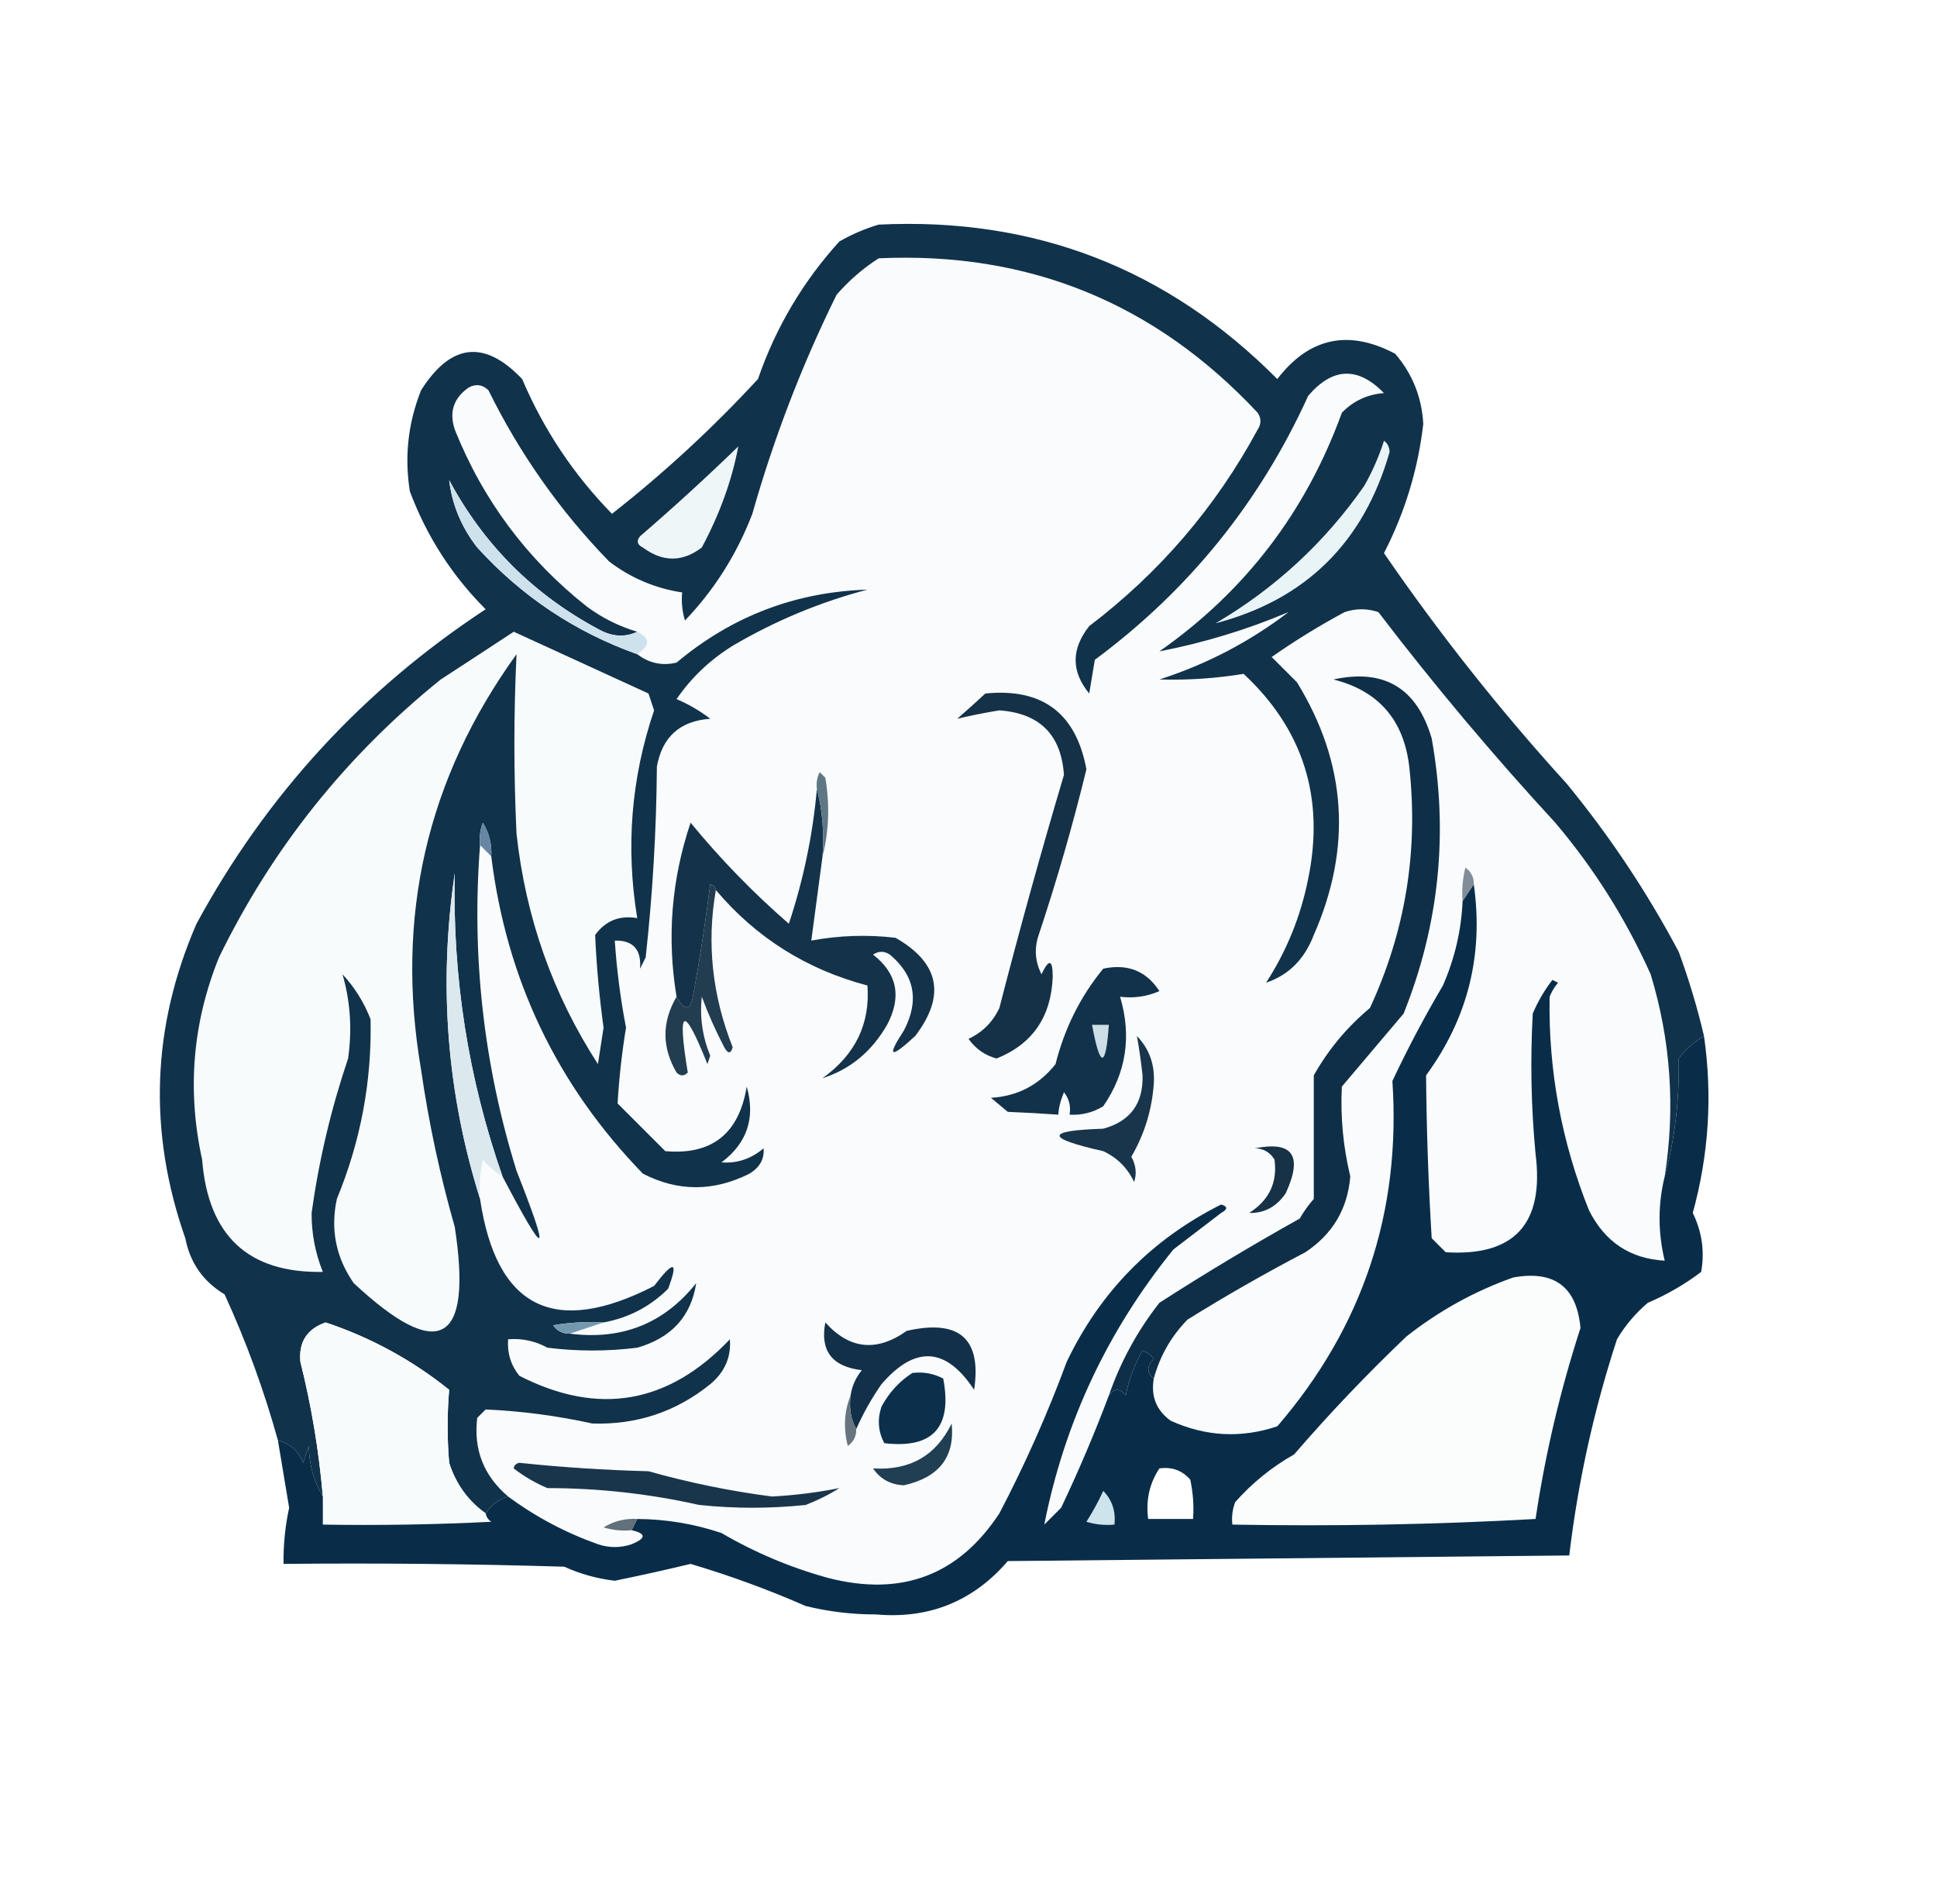
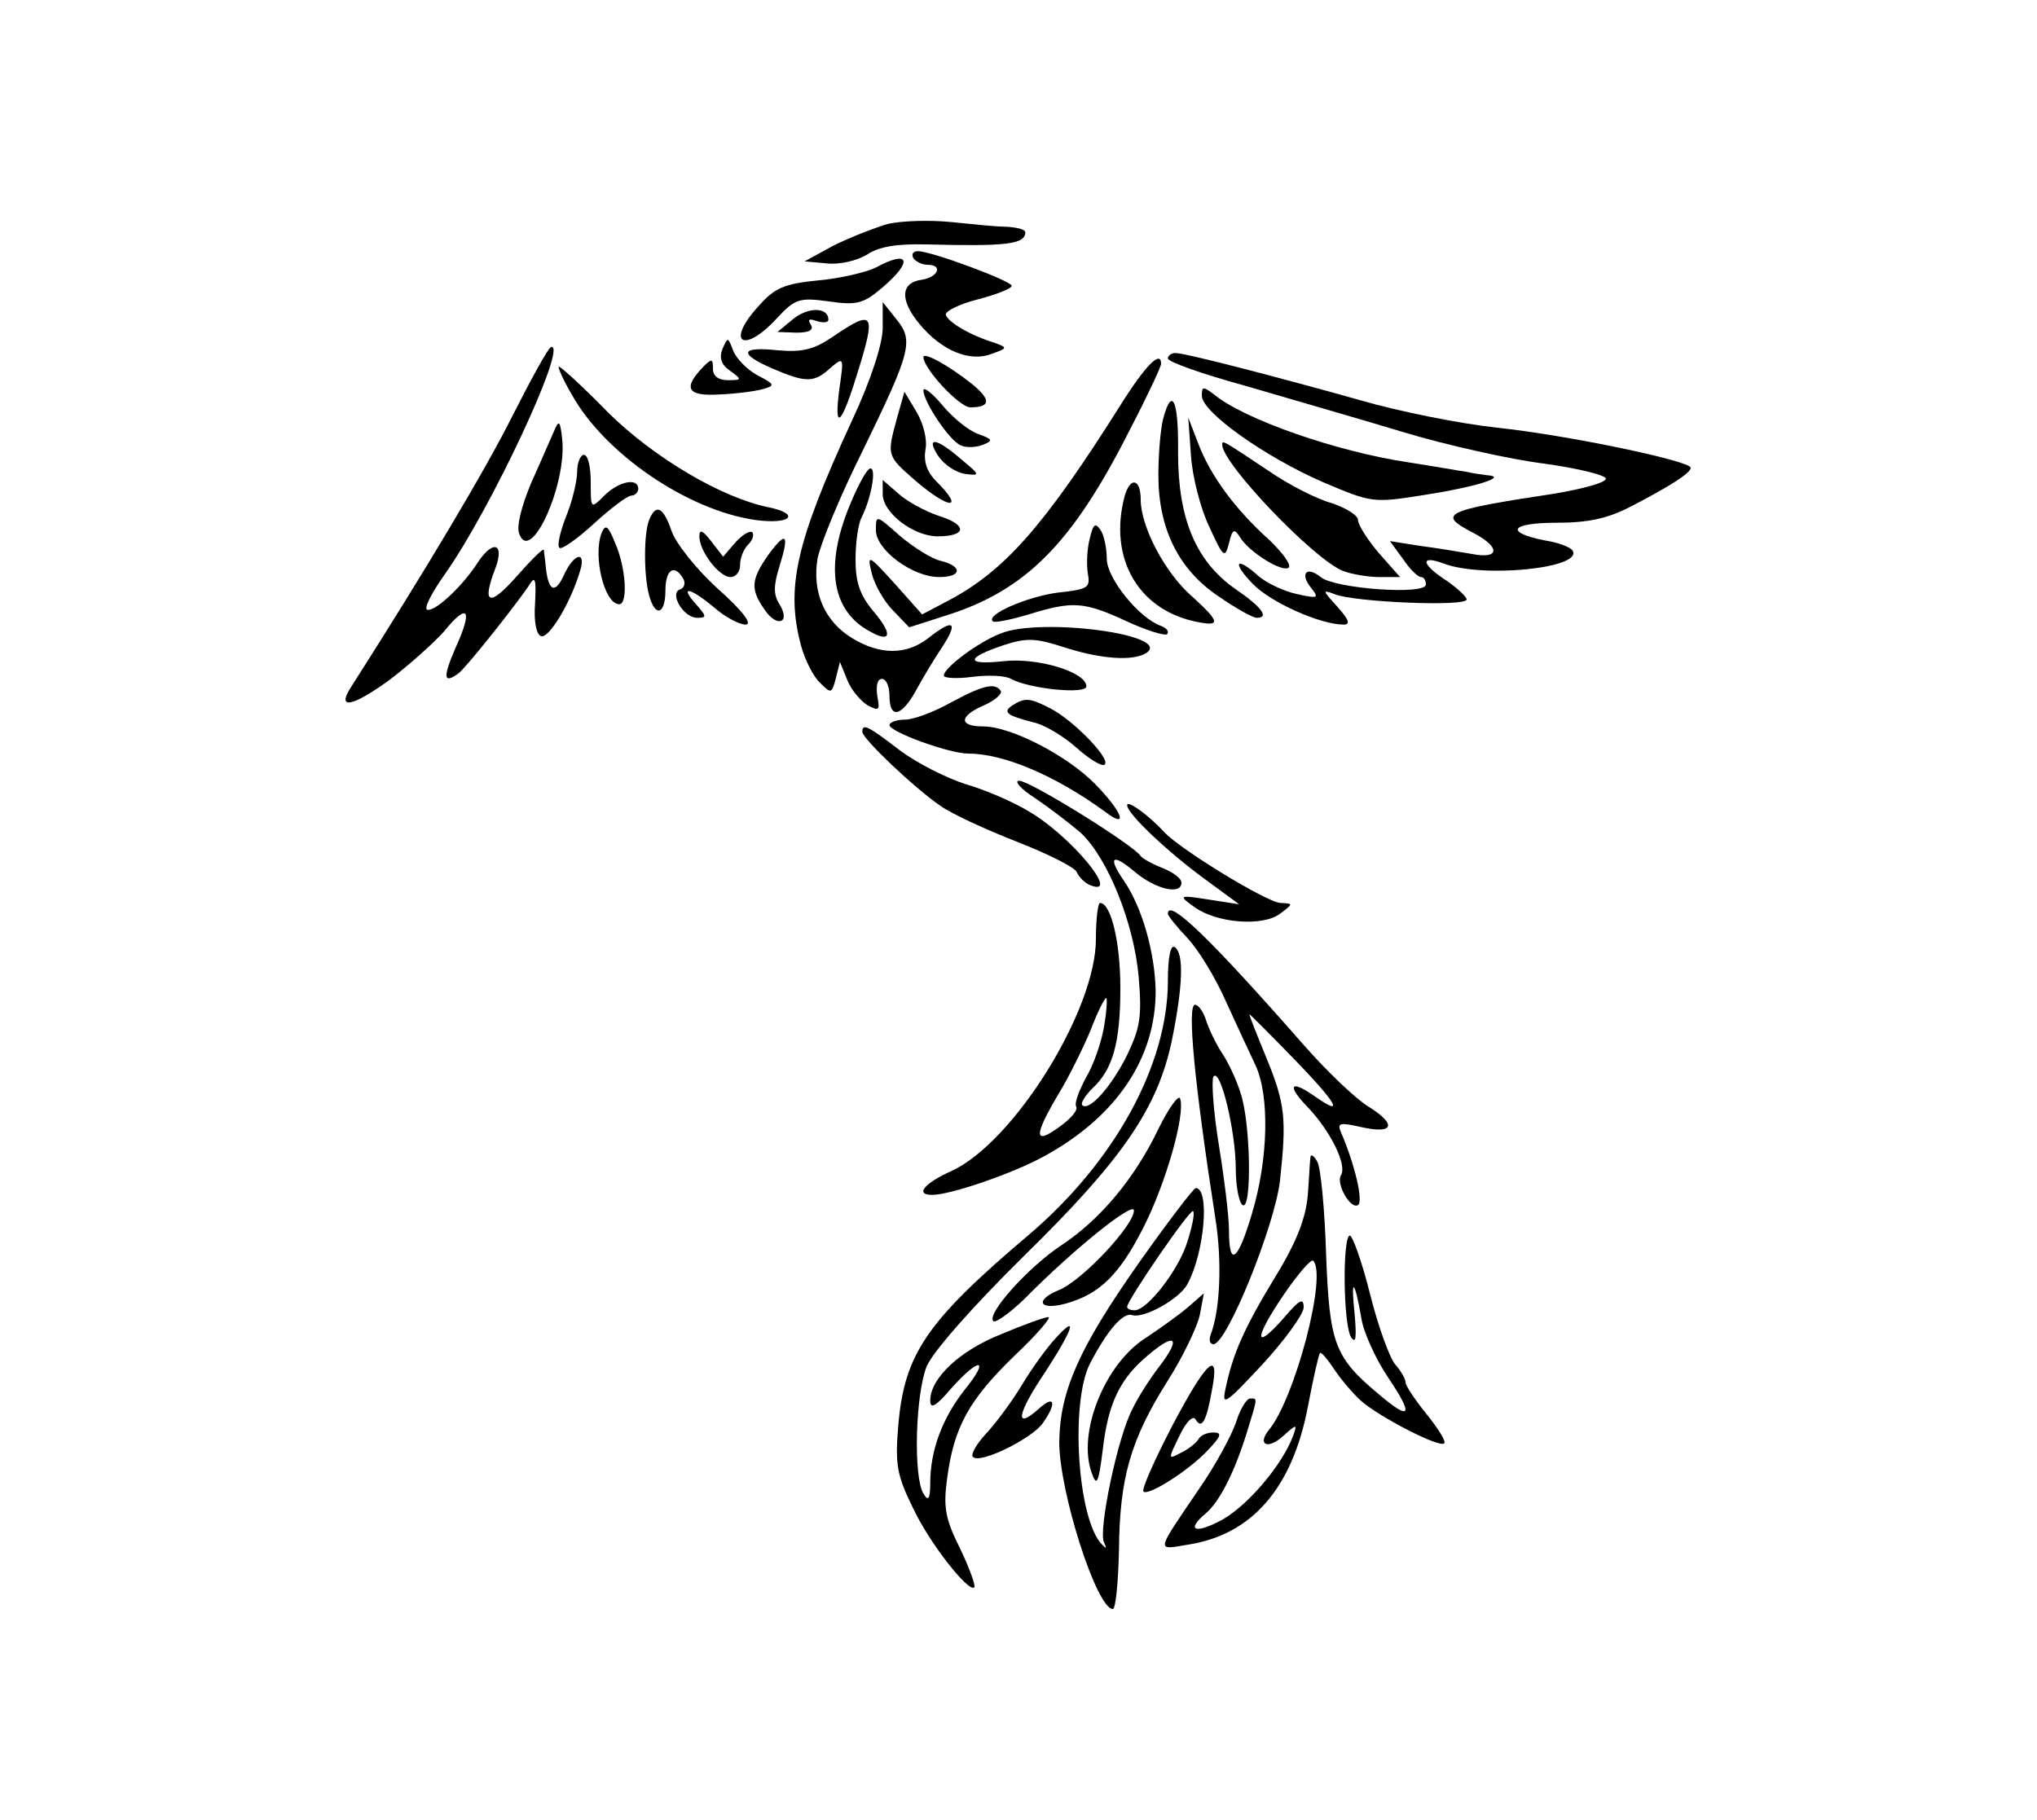
- <svg xmlns="http://www.w3.org/2000/svg" version="1.1" width="345px" height="339px" style="shape-rendering:geometricPrecision; text-rendering:geometricPrecision; image-rendering:optimizeQuality; fill-rule:evenodd; clip-rule:evenodd">
-   <g>
-     <path style="opacity:1" fill="#f9fbfc" d="M 296.5,209.5 C 295.28,214.455 295.28,219.455 296.5,224.5C 290.332,224.156 285.832,221.156 283,215.5C 278.107,203.269 275.773,190.602 276,177.5C 276.374,176.584 276.874,175.75 277.5,175C 277.167,174.833 276.833,174.667 276.5,174.5C 275.081,176.336 273.914,178.336 273,180.5C 272.542,188.838 272.708,197.172 273.5,205.5C 275.073,217.93 269.739,223.763 257.5,223C 256.667,222.167 255.833,221.333 255,220.5C 254.412,210.82 254.078,201.153 254,191.5C 261.438,181.346 264.271,170.013 262.5,157.5C 262.539,156.244 262.039,155.244 261,154.5C 260.505,156.473 260.338,158.473 260.5,160.5C 260.269,165.698 259.103,170.698 257,175.5C 253.745,181.008 250.745,186.675 248,192.5C 249.556,215.831 242.723,236.331 227.5,254C 221.051,256.157 214.718,255.824 208.5,253C 205.959,251.152 204.959,248.652 205.5,245.5C 206.589,241.49 208.589,237.99 211.5,235C 218.337,230.747 225.337,226.747 232.5,223C 237.358,219.783 240.024,215.283 240.5,209.5C 239.228,204.211 238.728,198.878 239,193.5C 242.667,189.167 246.333,184.833 250,180.5C 256.342,164.663 258.009,148.33 255,131.5C 252.377,122.528 246.543,119.028 237.5,121C 245.521,123.025 250.021,128.192 251,136.5C 252.663,151.507 250.33,165.84 244,179.5C 239.913,182.916 236.58,186.916 234,191.5C 234,198.833 234,206.167 234,213.5C 233.044,214.579 232.211,215.745 231.5,217C 223.001,221.748 214.668,226.748 206.5,232C 202.586,236.994 199.586,242.494 197.5,248.5C 194.957,255.256 192.124,261.923 189,268.5C 188,269.5 187,270.5 186,271.5C 189.593,253.311 197.26,236.978 209,222.5C 211.833,220.333 214.667,218.167 217.5,216C 218.696,215.346 218.696,214.846 217.5,214.5C 205.139,220.694 195.972,230.028 190,242.5C 186.583,251.75 182.583,260.75 178,269.5C 170.747,280.539 160.58,284.373 147.5,281C 140.831,279.167 134.498,276.5 128.5,273C 123.625,271.364 118.625,270.531 113.5,270.5C 111.345,270.372 109.345,270.872 107.5,272C 109.134,272.494 110.801,272.66 112.5,272.5C 115.113,273.095 115.113,273.929 112.5,275C 110.5,275.667 108.5,275.667 106.5,275C 100.695,272.933 95.362,270.099 90.5,266.5C 86.15,262.803 84.317,258.137 85,252.5C 85.5,252 86,251.5 86.5,251C 92.87,251.283 99.204,252.116 105.5,253.5C 113.414,253.751 120.414,251.418 126.5,246.5C 129.072,244.364 130.239,241.697 130,238.5C 119.058,250.031 106.558,252.198 92.5,245C 90.984,243.103 90.317,240.936 90.5,238.5C 92.989,238.298 95.323,238.798 97.5,240C 102.833,240.667 108.167,240.667 113.5,240C 119.597,238.249 123.097,234.416 124,228.5C 118.296,235.685 110.796,238.685 101.5,237.5C 103.5,236.833 105.5,236.167 107.5,235.5C 111.957,234.688 115.79,232.688 119,229.5C 120.871,224.533 120.037,224.366 116.5,229C 98.737,238.119 88.403,232.952 85.5,213.5C 85.337,211.143 85.503,208.81 86,206.5C 87.039,207.71 88.206,208.71 89.5,209.5C 97.345,224.47 98.178,224.137 92,208.5C 86.135,189.61 83.968,170.277 85.5,150.5C 86.167,151.167 86.833,151.833 87.5,152.5C 90.208,174.414 99.208,193.247 114.5,209C 120.742,212.228 127.075,212.228 133.5,209C 135.329,207.887 136.163,206.387 136,204.5C 133.769,206.377 131.269,207.21 128.5,207C 133.081,203.562 134.581,199.062 133,193.5C 131.626,201.888 126.793,205.721 118.5,205C 115.667,202.167 112.833,199.333 110,196.5C 110.261,192.02 110.761,187.52 111.5,183C 110.514,177.876 109.848,172.709 109.5,167.5C 112.766,167.433 114.266,169.099 114,172.5C 114.333,171.833 114.667,171.167 115,170.5C 116.243,159.224 116.91,147.891 117,136.5C 117.958,131.21 121.124,128.376 126.5,128C 124.655,126.577 122.655,125.41 120.5,124.5C 123.133,120.668 126.466,117.501 130.5,115C 138.051,110.557 146.051,107.223 154.5,105C 141.674,105.412 130.341,109.745 120.5,118C 117.935,118.609 115.601,118.109 113.5,116.5C 115.836,114.927 115.836,113.594 113.5,112.5C 110.243,111.538 107.243,110.038 104.5,108C 93.879,99.596 86.045,89.096 81,76.5C 79.96,73.364 80.793,70.864 83.5,69C 84.784,68.316 85.951,68.483 87,69.5C 92.568,80.806 99.735,90.973 108.5,100C 112.39,102.947 116.723,104.78 121.5,105.5C 121.34,107.199 121.506,108.866 122,110.5C 127.25,105.011 131.25,98.678 134,91.5C 137.832,77.996 142.832,64.996 149,52.5C 151.205,49.96 153.705,47.793 156.5,46C 183.213,44.772 205.713,53.938 224,73.5C 224.667,74.5 224.667,75.5 224,76.5C 216.563,90.278 206.563,101.944 194,111.5C 190.774,115.574 190.774,119.574 194,123.5C 194.333,121.5 194.667,119.5 195,117.5C 211.716,105.116 224.383,89.45 233,70.5C 237.348,65.401 241.848,65.234 246.5,70C 243.542,70.229 241.042,71.396 239,73.5C 232.616,91.117 221.783,105.283 206.5,116C 214.473,114.452 222.14,112.118 229.5,109C 222.558,114.305 214.891,118.305 206.5,121C 211.563,121.145 216.563,120.812 221.5,120C 232.14,129.923 235.973,142.09 233,156.5C 231.663,163.187 229.163,169.354 225.5,175C 229.52,173.648 232.354,170.814 234,166.5C 240.856,150.902 239.856,135.902 231,121.5C 229.5,120 228,118.5 226.5,117C 230.666,114.083 234.999,111.416 239.5,109C 241.5,108.333 243.5,108.333 245.5,109C 255.405,121.963 265.905,134.463 277,146.5C 283.917,154.657 289.584,163.657 294,173.5C 297.582,185.293 298.415,197.293 296.5,209.5 Z" />
-   </g>
-   <g>
-     <path style="opacity:1" fill="#0f2f48" d="M 205.5,245.5 C 204.209,244.458 204.209,243.292 205.5,242C 204.975,241.308 204.308,240.808 203.5,240.5C 202.081,242.958 201.081,245.625 200.5,248.5C 199.473,247.209 198.473,247.209 197.5,248.5C 199.586,242.494 202.586,236.994 206.5,232C 214.668,226.748 223.001,221.748 231.5,217C 232.211,215.745 233.044,214.579 234,213.5C 234,206.167 234,198.833 234,191.5C 236.58,186.916 239.913,182.916 244,179.5C 250.33,165.84 252.663,151.507 251,136.5C 250.021,128.192 245.521,123.025 237.5,121C 246.543,119.028 252.377,122.528 255,131.5C 258.009,148.33 256.342,164.663 250,180.5C 246.333,184.833 242.667,189.167 239,193.5C 238.728,198.878 239.228,204.211 240.5,209.5C 240.024,215.283 237.358,219.783 232.5,223C 225.337,226.747 218.337,230.747 211.5,235C 208.589,237.99 206.589,241.49 205.5,245.5 Z" />
-   </g>
-   <g>
-     <path style="opacity:1" fill="#19354c" d="M 202.5,184.5 C 204.727,186.809 205.727,189.642 205.5,193C 205.177,197.637 203.843,201.971 201.5,206C 202.33,207.465 202.496,208.965 202,210.5C 200.833,208 199,206.167 196.5,205C 186.132,202.665 186.132,201.332 196.5,201C 201.308,199.688 203.642,196.521 203.5,191.5C 203.247,189.142 202.914,186.808 202.5,184.5 Z" />
-   </g>
-   <g>
-     <path style="opacity:1" fill="#173146" d="M 223.5,204.5 C 230.259,203.132 232.092,205.799 229,212.5C 227.364,214.898 225.198,216.065 222.5,216C 226.059,213.72 227.559,210.553 227,206.5C 226.184,205.177 225.017,204.511 223.5,204.5 Z" />
-   </g>
-   <g>
-     <path style="opacity:0.983" fill="#0d2f48" d="M 303.5,184.5 C 301.807,185.475 300.307,186.808 299,188.5C 299.135,195.905 298.302,202.905 296.5,209.5C 298.415,197.293 297.582,185.293 294,173.5C 289.584,163.657 283.917,154.657 277,146.5C 265.905,134.463 255.405,121.963 245.5,109C 243.5,108.333 241.5,108.333 239.5,109C 234.999,111.416 230.666,114.083 226.5,117C 228,118.5 229.5,120 231,121.5C 239.856,135.902 240.856,150.902 234,166.5C 232.354,170.814 229.52,173.648 225.5,175C 229.163,169.354 231.663,163.187 233,156.5C 235.973,142.09 232.14,129.923 221.5,120C 216.563,120.812 211.563,121.145 206.5,121C 214.891,118.305 222.558,114.305 229.5,109C 222.14,112.118 214.473,114.452 206.5,116C 221.783,105.283 232.616,91.117 239,73.5C 241.042,71.396 243.542,70.229 246.5,70C 241.848,65.234 237.348,65.401 233,70.5C 224.383,89.45 211.716,105.116 195,117.5C 194.667,119.5 194.333,121.5 194,123.5C 190.774,119.574 190.774,115.574 194,111.5C 206.563,101.944 216.563,90.278 224,76.5C 224.667,75.5 224.667,74.5 224,73.5C 205.713,53.938 183.213,44.772 156.5,46C 153.705,47.793 151.205,49.96 149,52.5C 142.832,64.996 137.832,77.996 134,91.5C 131.25,98.678 127.25,105.011 122,110.5C 121.506,108.866 121.34,107.199 121.5,105.5C 116.723,104.78 112.39,102.947 108.5,100C 99.735,90.973 92.568,80.806 87,69.5C 85.951,68.483 84.784,68.316 83.5,69C 80.793,70.864 79.96,73.364 81,76.5C 86.045,89.096 93.879,99.596 104.5,108C 107.243,110.038 110.243,111.538 113.5,112.5C 111.274,113.559 108.941,113.392 106.5,112C 95,105.833 86.167,97 80,85.5C 80.514,89.876 82.181,93.876 85,97.5C 92.928,106.212 102.428,112.546 113.5,116.5C 115.601,118.109 117.935,118.609 120.5,118C 130.341,109.745 141.674,105.412 154.5,105C 146.051,107.223 138.051,110.557 130.5,115C 126.466,117.501 123.133,120.668 120.5,124.5C 122.655,125.41 124.655,126.577 126.5,128C 121.124,128.376 117.958,131.21 117,136.5C 116.91,147.891 116.243,159.224 115,170.5C 114.667,171.167 114.333,171.833 114,172.5C 114.266,169.099 112.766,167.433 109.5,167.5C 109.848,172.709 110.514,177.876 111.5,183C 110.761,187.52 110.261,192.02 110,196.5C 112.833,199.333 115.667,202.167 118.5,205C 126.793,205.721 131.626,201.888 133,193.5C 134.581,199.062 133.081,203.562 128.5,207C 131.269,207.21 133.769,206.377 136,204.5C 136.163,206.387 135.329,207.887 133.5,209C 127.075,212.228 120.742,212.228 114.5,209C 99.208,193.247 90.208,174.414 87.5,152.5C 87.628,150.345 87.128,148.345 86,146.5C 85.51,147.793 85.343,149.127 85.5,150.5C 83.968,170.277 86.135,189.61 92,208.5C 98.178,224.137 97.345,224.47 89.5,209.5C 83.402,192.065 80.569,174.065 81,155.5C 78.077,175.303 79.577,194.637 85.5,213.5C 88.403,232.952 98.737,238.119 116.5,229C 120.037,224.366 120.871,224.533 119,229.5C 115.79,232.688 111.957,234.688 107.5,235.5C 104.482,235.335 101.482,235.502 98.5,236C 99.244,237.039 100.244,237.539 101.5,237.5C 110.796,238.685 118.296,235.685 124,228.5C 123.097,234.416 119.597,238.249 113.5,240C 108.167,240.667 102.833,240.667 97.5,240C 95.323,238.798 92.989,238.298 90.5,238.5C 90.317,240.936 90.984,243.103 92.5,245C 106.558,252.198 119.058,250.031 130,238.5C 130.239,241.697 129.072,244.364 126.5,246.5C 120.414,251.418 113.414,253.751 105.5,253.5C 99.204,252.116 92.87,251.283 86.5,251C 86,251.5 85.5,252 85,252.5C 84.317,258.137 86.15,262.803 90.5,266.5C 88.77,267.026 87.436,268.026 86.5,269.5C 83.376,267.276 81.209,264.276 80,260.5C 79.637,256.134 79.637,251.801 80,247.5C 73.42,242.208 66.086,238.208 58,235.5C 54.677,236.657 53.177,238.991 53.5,242.5C 55.478,250.407 56.811,258.407 57.5,266.5C 55.891,263.851 55.057,260.851 55,257.5C 54.667,258.5 54.333,259.5 54,260.5C 53.124,258.365 51.624,257.031 49.5,256.5C 47.029,247.589 43.863,238.922 40,230.5C 36.191,228.22 33.858,224.887 33,220.5C 26.354,201.525 27.02,182.858 35,164.5C 47.478,141.522 64.644,122.856 86.5,108.5C 80.491,102.486 75.991,95.486 73,87.5C 72.016,81.307 72.683,75.307 75,69.5C 80.304,61.12 86.304,60.453 93,67.5C 96.845,76.532 102.178,84.532 109,91.5C 118.267,84.236 126.934,76.236 135,67.5C 138.169,58.326 143.002,50.159 149.5,43C 151.717,41.725 154.051,40.725 156.5,40C 184.267,38.644 207.934,47.81 227.5,67.5C 233.184,60.105 240.184,58.605 248.5,63C 251.573,66.583 253.24,70.75 253.5,75.5C 252.562,83.583 250.229,91.25 246.5,98.5C 256.382,112.886 267.215,126.553 279,139.5C 286.659,148.812 293.326,158.812 299,169.5C 300.81,174.429 302.31,179.429 303.5,184.5 Z" />
-   </g>
-   <g>
-     <path style="opacity:1" fill="#dbe8ee" d="M 89.5,209.5 C 88.206,208.71 87.039,207.71 86,206.5C 85.503,208.81 85.337,211.143 85.5,213.5C 79.577,194.637 78.077,175.303 81,155.5C 80.569,174.065 83.402,192.065 89.5,209.5 Z" />
-   </g>
-   <g>
-     <path style="opacity:1" fill="#12324b" d="M 196.5,172.5 C 200.849,171.577 204.183,172.91 206.5,176.5C 204.257,177.474 201.924,177.808 199.5,177.5C 201.59,184.555 200.59,191.055 196.5,197C 194.655,198.128 192.655,198.628 190.5,198.5C 190.762,197.022 190.429,195.689 189.5,194.5C 188.887,195.98 188.554,197.313 188.5,198.5C 185.604,198.293 182.604,198.127 179.5,198C 178.5,197.167 177.5,196.333 176.5,195.5C 181.242,195.213 185.075,193.213 188,189.5C 189.619,183.088 192.452,177.422 196.5,172.5 Z" />
-   </g>
-   <g>
-     <path style="opacity:1" fill="#cddee6" d="M 194.5,182.5 C 195.5,182.5 196.5,182.5 197.5,182.5C 196.949,190.297 195.949,190.297 194.5,182.5 Z" />
-   </g>
-   <g>
-     <path style="opacity:1" fill="#223c50" d="M 127.5,158.5 C 125.847,167.947 126.847,177.281 130.5,186.5C 130.154,187.696 129.654,187.696 129,186.5C 127.472,183.583 126.139,180.583 125,177.5C 124.603,181.092 125.103,184.592 126.5,188C 126.333,188.5 126.167,189 126,189.5C 121.746,178.818 120.58,179.318 122.5,191C 121.833,191.667 121.167,191.667 120.5,191C 117.867,186.501 117.867,182.001 120.5,177.5C 122.001,180.174 123.001,180.007 123.5,177C 124.641,170.813 125.641,164.313 126.5,157.5C 127.107,157.624 127.44,157.957 127.5,158.5 Z" />
-   </g>
-   <g>
-     <path style="opacity:1" fill="#14334a" d="M 145.5,140.5 C 146.483,144.298 146.817,148.298 146.5,152.5C 145.833,157.5 145.167,162.5 144.5,167.5C 149.472,166.578 154.472,166.412 159.5,167C 167.328,171.476 168.495,177.309 163,184.5C 158.546,188.612 157.88,188.279 161,183.5C 163.76,178.212 162.926,173.712 158.5,170C 157.5,169.333 156.5,169.333 155.5,170C 159.81,173.341 160.644,177.508 158,182.5C 155.249,187.275 151.416,190.442 146.5,192C 152.339,187.827 155.006,182.327 154.5,175.5C 143.661,172.643 134.661,166.977 127.5,158.5C 127.44,157.957 127.107,157.624 126.5,157.5C 125.641,164.313 124.641,170.813 123.5,177C 123.001,180.007 122.001,180.174 120.5,177.5C 118.759,166.973 119.592,156.639 123,146.5C 128.316,152.983 134.149,158.983 140.5,164.5C 143.09,156.711 144.757,148.711 145.5,140.5 Z" />
-   </g>
-   <g>
-     <path style="opacity:1" fill="#818e99" d="M 262.5,157.5 C 261.833,158.5 261.167,159.5 260.5,160.5C 260.338,158.473 260.505,156.473 261,154.5C 262.039,155.244 262.539,156.244 262.5,157.5 Z" />
-   </g>
-   <g>
-     <path style="opacity:1" fill="#143148" d="M 175.5,123.5 C 185.655,122.491 191.655,126.991 193.5,137C 191.072,146.951 188.238,156.785 185,166.5C 184.186,168.902 184.353,171.235 185.5,173.5C 186.842,170.679 187.508,170.846 187.5,174C 187.217,181.101 183.884,185.934 177.5,188.5C 175.444,187.952 173.777,186.786 172.5,185C 175,183.833 176.833,182 178,179.5C 181.585,165.563 185.418,151.729 189.5,138C 189.018,130.851 185.185,127.018 178,126.5C 175.378,126.925 172.878,127.425 170.5,128C 172.24,126.483 173.906,124.983 175.5,123.5 Z" />
-   </g>
-   <g>
-     <path style="opacity:1" fill="#5f7785" d="M 146.5,152.5 C 146.817,148.298 146.483,144.298 145.5,140.5C 145.351,139.448 145.517,138.448 146,137.5C 146.333,137.833 146.667,138.167 147,138.5C 147.815,143.352 147.648,148.019 146.5,152.5 Z" />
-   </g>
-   <g>
-     <path style="opacity:1" fill="#f8fbfb" d="M 91.5,112.5 C 99.478,116.155 107.478,119.822 115.5,123.5C 115.833,124.5 116.167,125.5 116.5,126.5C 112.418,138.544 111.418,150.877 113.5,163.5C 110.348,162.959 107.848,163.959 106,166.5C 106.241,171.986 106.741,177.486 107.5,183C 107.167,185.167 106.833,187.333 106.5,189.5C 98.468,177.079 93.635,163.413 92,148.5C 91.489,137.807 91.489,127.141 92,116.5C 76.005,138.635 70.339,163.302 75,190.5C 76.366,199.966 78.366,209.299 81,218.5C 84.197,239.339 78.197,242.673 63,228.5C 59.826,223.94 58.826,218.94 60,213.5C 64.241,203.211 66.241,192.545 66,181.5C 64.834,178.497 63.167,175.83 61,173.5C 62.404,178.311 62.738,183.311 62,188.5C 58.965,197.472 56.799,206.638 55.5,216C 55.481,219.639 56.148,223.139 57.5,226.5C 44.24,226.749 37.073,220.083 36,206.5C 33.294,194.157 34.294,182.157 39,170.5C 48.462,151.095 61.628,134.595 78.5,121C 82.898,118.143 87.232,115.309 91.5,112.5 Z" />
-   </g>
-   <g>
-     <path style="opacity:1" fill="#6786a3" d="M 87.5,152.5 C 86.833,151.833 86.167,151.167 85.5,150.5C 85.343,149.127 85.51,147.793 86,146.5C 87.128,148.345 87.628,150.345 87.5,152.5 Z" />
-   </g>
-   <g>
-     <path style="opacity:1" fill="#cee2ed" d="M 113.5,112.5 C 115.836,113.594 115.836,114.927 113.5,116.5C 102.428,112.546 92.928,106.212 85,97.5C 82.181,93.876 80.514,89.876 80,85.5C 86.167,97 95,105.833 106.5,112C 108.941,113.392 111.274,113.559 113.5,112.5 Z" />
-   </g>
-   <g>
-     <path style="opacity:1" fill="#e9f4f7" d="M 246.5,78.5 C 247.124,78.917 247.457,79.584 247.5,80.5C 242.88,96.621 232.547,106.788 216.5,111C 227.115,104.773 235.948,96.607 243,86.5C 244.454,83.929 245.62,81.262 246.5,78.5 Z" />
-   </g>
-   <g>
-     <path style="opacity:1" fill="#eff6f8" d="M 131.5,79.5 C 130.37,85.516 128.203,91.516 125,97.5C 121.535,100.128 118.035,100.128 114.5,97.5C 113.479,96.998 113.312,96.332 114,95.5C 120.029,90.301 125.862,84.967 131.5,79.5 Z" />
-   </g>
-   <g>
-     <path style="opacity:1" fill="#7499af" d="M 107.5,235.5 C 105.5,236.167 103.5,236.833 101.5,237.5C 100.244,237.539 99.244,237.039 98.5,236C 101.482,235.502 104.482,235.335 107.5,235.5 Z" />
-   </g>
-   <g>
-     <path style="opacity:1" fill="#f8fbfc" d="M 86.5,269.5 C 86.611,270.117 86.944,270.617 87.5,271C 77.506,271.5 67.506,271.666 57.5,271.5C 57.5,269.833 57.5,268.167 57.5,266.5C 56.811,258.407 55.478,250.407 53.5,242.5C 53.177,238.991 54.677,236.657 58,235.5C 66.086,238.208 73.42,242.208 80,247.5C 79.637,251.801 79.637,256.134 80,260.5C 81.209,264.276 83.376,267.276 86.5,269.5 Z" />
-   </g>
-   <g>
-     <path style="opacity:1" fill="#123049" d="M 152.5,254.5 C 151.539,252.735 151.205,250.735 151.5,248.5C 151.751,246.83 152.418,245.33 153.5,244C 148.197,243.382 146.03,240.548 147,235.5C 151.309,240.304 156.143,240.804 161.5,237C 170.866,234.879 174.866,238.379 173.5,247.5C 168.496,239.879 162.996,239.546 157,246.5C 155.235,249.032 153.735,251.699 152.5,254.5 Z" />
-   </g>
-   <g>
-     <path style="opacity:1" fill="#0c2f4b" d="M 162.5,244.5 C 164.467,244.261 166.301,244.594 168,245.5C 169.644,254.186 166.144,258.019 157.5,257C 156.409,254.936 156.242,252.769 157,250.5C 158.36,247.977 160.193,245.977 162.5,244.5 Z" />
-   </g>
-   <g>
-     <path style="opacity:1" fill="#68757e" d="M 151.5,248.5 C 151.205,250.735 151.539,252.735 152.5,254.5C 152.539,255.756 152.039,256.756 151,257.5C 150.195,254.304 150.362,251.304 151.5,248.5 Z" />
-   </g>
-   <g>
-     <path style="opacity:1" fill="#213f53" d="M 169.5,253.5 C 170.11,259.433 167.277,263.1 161,264.5C 158.63,264.4 156.797,263.4 155.5,261.5C 162.051,261.898 166.717,259.231 169.5,253.5 Z" />
-   </g>
-   <g>
-     <path style="opacity:1" fill="#092d49" d="M 262.5,157.5 C 264.271,170.013 261.438,181.346 254,191.5C 254.078,201.153 254.412,210.82 255,220.5C 255.833,221.333 256.667,222.167 257.5,223C 269.739,223.763 275.073,217.93 273.5,205.5C 272.708,197.172 272.542,188.838 273,180.5C 273.914,178.336 275.081,176.336 276.5,174.5C 276.833,174.667 277.167,174.833 277.5,175C 276.874,175.75 276.374,176.584 276,177.5C 275.773,190.602 278.107,203.269 283,215.5C 285.832,221.156 290.332,224.156 296.5,224.5C 295.28,219.455 295.28,214.455 296.5,209.5C 298.302,202.905 299.135,195.905 299,188.5C 300.307,186.808 301.807,185.475 303.5,184.5C 305.026,195.111 304.359,205.611 301.5,216C 303.141,219.345 303.641,222.845 303,226.5C 300.079,228.712 296.912,230.545 293.5,232C 291.291,233.873 289.458,236.04 288,238.5C 283.882,251.095 281.049,263.928 279.5,277C 246.167,277.333 212.833,277.667 179.5,278C 173.321,285.171 165.487,288.337 156,287.5C 151.764,287.506 147.598,287.006 143.5,286C 136.817,283.075 129.984,280.575 123,278.5C 118.516,279.579 114.016,280.579 109.5,281.5C 106.362,281.132 103.362,280.299 100.5,279C 83.837,278.5 67.17,278.333 50.5,278.5C 50.457,275.133 50.79,271.799 51.5,268.5C 50.831,264.487 50.164,260.487 49.5,256.5C 51.624,257.031 53.124,258.365 54,260.5C 54.333,259.5 54.667,258.5 55,257.5C 55.057,260.851 55.891,263.851 57.5,266.5C 57.5,268.167 57.5,269.833 57.5,271.5C 67.506,271.666 77.506,271.5 87.5,271C 86.944,270.617 86.611,270.117 86.5,269.5C 87.436,268.026 88.77,267.026 90.5,266.5C 95.362,270.099 100.695,272.933 106.5,275C 108.5,275.667 110.5,275.667 112.5,275C 115.113,273.929 115.113,273.095 112.5,272.5C 112.833,271.833 113.167,271.167 113.5,270.5C 118.625,270.531 123.625,271.364 128.5,273C 134.498,276.5 140.831,279.167 147.5,281C 160.58,284.373 170.747,280.539 178,269.5C 182.583,260.75 186.583,251.75 190,242.5C 195.972,230.028 205.139,220.694 217.5,214.5C 218.696,214.846 218.696,215.346 217.5,216C 214.667,218.167 211.833,220.333 209,222.5C 197.26,236.978 189.593,253.311 186,271.5C 187,270.5 188,269.5 189,268.5C 192.124,261.923 194.957,255.256 197.5,248.5C 198.473,247.209 199.473,247.209 200.5,248.5C 201.081,245.625 202.081,242.958 203.5,240.5C 204.308,240.808 204.975,241.308 205.5,242C 204.209,243.292 204.209,244.458 205.5,245.5C 204.959,248.652 205.959,251.152 208.5,253C 214.718,255.824 221.051,256.157 227.5,254C 242.723,236.331 249.556,215.831 248,192.5C 250.745,186.675 253.745,181.008 257,175.5C 259.103,170.698 260.269,165.698 260.5,160.5C 261.167,159.5 261.833,158.5 262.5,157.5 Z M 206.5,261.5 C 208.722,261.178 210.556,261.845 212,263.5C 212.497,265.81 212.663,268.143 212.5,270.5C 209.833,270.5 207.167,270.5 204.5,270.5C 204.065,267.162 204.732,264.162 206.5,261.5 Z" />
-   </g>
-   <g>
-     <path style="opacity:1" fill="#19354c" d="M 91.5,261.5 C 91.56,260.957 91.893,260.624 92.5,260.5C 100.118,261.301 107.784,261.801 115.5,262C 122.736,264.039 130.069,265.539 137.5,266.5C 141.614,266.279 145.614,265.779 149.5,265C 147.623,266.185 145.623,267.185 143.5,268C 137.167,268.667 130.833,268.667 124.5,268C 115.632,266.006 106.632,265.006 97.5,265C 95.308,264.074 93.308,262.907 91.5,261.5 Z" />
-   </g>
-   <g>
-     <path style="opacity:1" fill="#fbfdfd" d="M 269.5,227.5 C 276.839,226.161 280.839,229.161 281.5,236.5C 277.89,247.606 275.224,258.939 273.5,270.5C 255.512,271.5 237.512,271.833 219.5,271.5C 219.343,270.127 219.51,268.793 220,267.5C 223.042,264.067 226.542,261.234 230.5,259C 236.802,251.697 243.468,244.697 250.5,238C 256.316,233.428 262.649,229.928 269.5,227.5 Z" />
-   </g>
-   <g>
-     <path style="opacity:1" fill="#cee4ed" d="M 196.5,265.5 C 198.074,267.102 198.741,269.102 198.5,271.5C 196.801,271.66 195.134,271.494 193.5,271C 194.639,269.22 195.639,267.386 196.5,265.5 Z" />
-   </g>
-   <g>
-     <path style="opacity:1" fill="#61707a" d="M 113.5,270.5 C 113.167,271.167 112.833,271.833 112.5,272.5C 110.801,272.66 109.134,272.494 107.5,272C 109.345,270.872 111.345,270.372 113.5,270.5 Z" />
+ <svg xmlns="http://www.w3.org/2000/svg" version="1.0" width="300pt" height="268pt" viewBox="0 0 300 268" preserveAspectRatio="xMidYMid meet">
+   <g transform="translate(0,268) scale(0.1,-0.1)" fill="#000000" stroke="none">
+     <path d="M1307 2350 c-20 -6 -56 -20 -80 -32 l-42 -23 33 -3 c19 -2 44 4 59 13 18 12 44 16 87 15 118 -3 146 0 146 18 0 4 -12 7 -27 8 -16 0 -53 4 -83 7 -30 3 -72 2 -93 -3z" />
+     <path d="M1345 2300 c3 -5 13 -10 21 -10 23 0 16 -18 -8 -22 -32 -4 -33 -30 -4 -65 33 -40 75 -57 107 -44 23 8 23 9 4 16 -36 11 -68 30 -72 41 -2 5 19 16 47 23 27 7 50 16 50 20 0 7 -118 51 -138 51 -7 0 -10 -4 -7 -10z" />
+     <path d="M1290 2286 c-14 -7 -52 -16 -85 -19 -50 -5 -64 -11 -87 -37 -50 -54 -24 -73 26 -19 27 29 33 31 77 25 41 -6 51 -3 78 20 46 39 41 57 -9 30z" />
+     <path d="M1168 2210 l-23 -19 28 -1 c19 0 26 4 21 12 -5 8 -2 9 9 5 10 -3 17 -2 17 2 0 19 -30 19 -52 1z" />
+     <path d="M1300 2197 c0 -23 -17 -76 -45 -136 -84 -182 -98 -248 -75 -333 6 -21 18 -45 28 -54 16 -16 17 -16 23 7 l6 24 11 -27 c6 -15 20 -31 30 -37 17 -9 18 -7 14 14 -2 15 0 25 7 25 6 0 11 -11 11 -25 0 -34 17 -31 38 6 9 17 27 47 39 65 25 38 18 44 -20 14 -32 -25 -71 -25 -112 0 -41 25 -59 68 -51 117 4 21 33 92 66 158 72 148 76 163 50 195 l-20 25 0 -38z" />
+     <path d="M1228 2185 c-29 -20 -46 -24 -82 -21 -56 6 -59 -5 -8 -27 49 -21 61 -21 85 1 20 17 20 16 13 -32 -8 -62 3 -53 26 22 29 92 25 97 -34 57z" />
+     <path d="M1064 2166 c-5 -13 -2 -23 11 -32 18 -13 18 -14 -3 -14 -14 0 -22 6 -22 17 0 15 -2 15 -14 3 -31 -32 -24 -44 24 -41 25 1 54 5 64 8 18 5 17 7 -8 20 -15 8 -31 24 -36 36 -8 21 -8 21 -16 3z" />
+     <path d="M755 2068 c-40 -80 -127 -226 -238 -400 -22 -34 2 -29 56 10 29 22 66 55 81 72 35 43 43 33 17 -24 -19 -44 -18 -54 4 -38 10 7 78 92 103 128 10 17 12 13 10 -25 -2 -27 2 -46 9 -48 11 -4 43 48 57 95 10 31 -8 28 -23 -4 -13 -29 -23 -26 -27 9 -1 12 -3 24 -3 27 -1 3 -19 -15 -41 -40 -40 -45 -51 -40 -30 14 13 36 -4 41 -26 8 -23 -36 -64 -74 -75 -70 -5 2 7 25 26 52 68 96 181 338 157 335 -4 0 -29 -46 -57 -101z" />
+     <path d="M1360 2154 c0 -17 53 -74 69 -74 30 0 31 11 3 34 -35 28 -72 48 -72 40z" />
+     <path d="M1720 2152 c0 -5 51 -23 113 -40 61 -18 166 -48 232 -68 66 -20 161 -41 210 -47 50 -7 90 -17 90 -22 0 -6 -34 -15 -75 -22 -165 -25 -174 -30 -120 -58 40 -21 39 -39 -2 -31 -18 3 -53 9 -77 12 l-44 7 19 -26 c10 -15 22 -27 27 -27 4 0 7 -5 7 -11 0 -16 -135 -6 -155 11 -21 17 -31 5 -14 -16 12 -15 10 -16 -21 -9 -19 4 -44 16 -56 26 -33 30 -41 22 -9 -11 26 -27 99 -60 134 -60 10 0 8 7 -10 27 -21 23 -22 25 -4 18 28 -12 195 -19 195 -8 0 4 -14 17 -30 28 -37 24 -39 38 -4 25 57 -22 206 -7 190 19 -3 5 -21 12 -41 15 -60 12 -50 26 17 26 46 0 75 6 108 23 58 30 90 50 90 58 0 10 -181 48 -285 59 -55 6 -145 24 -200 40 -121 34 -259 70 -274 70 -6 0 -11 -4 -11 -8z" />
+     <path d="M1650 2083 c-111 -176 -170 -244 -254 -288 l-38 -20 -40 45 c-40 44 -41 44 -34 15 4 -16 18 -41 31 -54 l24 -25 53 17 c119 37 188 107 273 276 25 48 45 91 45 95 0 21 -23 -2 -60 -61z" />
+     <path d="M842 2099 c48 -87 171 -171 271 -185 52 -7 67 9 18 19 -68 14 -167 72 -235 139 -37 38 -70 68 -73 68 -2 0 6 -19 19 -41z" />
+     <path d="M1360 2105 c0 -17 39 -75 55 -81 8 -4 23 -3 33 1 15 6 14 8 -8 16 -14 5 -37 24 -52 42 -15 18 -28 28 -28 22z" />
+     <path d="M1770 2097 c0 -24 93 -90 178 -127 73 -31 74 -31 150 -19 77 12 124 27 92 29 -8 1 -22 3 -30 5 -8 1 -47 8 -86 14 -107 16 -243 64 -286 100 -16 12 -18 12 -18 -2z" />
+     <path d="M1321 2064 c-15 -55 -15 -55 26 -91 51 -44 75 -45 32 -2 -14 14 -19 29 -16 47 3 14 -3 38 -13 55 l-18 30 -11 -39z" />
+     <path d="M1713 2063 c-4 -16 -7 -53 -7 -83 0 -79 30 -139 88 -178 26 -18 51 -32 57 -32 19 0 7 16 -31 42 -59 41 -85 104 -85 201 1 78 -9 99 -22 50z" />
+     <path d="M816 2045 c-5 -11 -20 -46 -34 -77 -14 -34 -22 -64 -17 -75 17 -44 70 74 63 140 -3 28 -5 29 -12 12z" />
+     <path d="M1754 2009 c2 -31 14 -78 27 -105 21 -46 23 -47 29 -24 5 21 8 22 16 9 13 -22 63 -53 72 -45 4 4 -9 22 -29 41 -50 45 -86 94 -104 141 l-15 39 4 -56z" />
+     <path d="M1382 2008 c9 -13 26 -24 39 -26 23 -3 23 -2 -6 22 -37 32 -52 33 -33 4z" />
+     <path d="M1800 2025 c0 -28 136 -170 178 -186 13 -5 37 -9 54 -9 l30 0 -31 35 c-17 20 -31 42 -31 49 0 7 -18 18 -39 25 -22 6 -63 27 -92 47 -69 46 -69 46 -69 39z" />
+     <path d="M850 1985 c0 -13 -7 -43 -16 -65 -9 -23 -14 -44 -10 -47 3 -3 26 13 51 36 24 22 49 41 55 41 5 0 10 5 10 10 0 17 -29 11 -50 -10 -20 -20 -20 -20 -20 20 0 22 -4 40 -10 40 -5 0 -10 -11 -10 -25z" />
+     <path d="M1252 1937 c-38 -91 -27 -157 29 -187 32 -18 34 -4 5 30 -20 24 -26 43 -26 76 0 25 4 53 9 62 14 28 22 72 13 72 -5 0 -18 -24 -30 -53z" />
+     <path d="M1300 1952 c0 -27 45 -62 81 -62 43 0 44 17 2 30 -21 7 -48 22 -60 33 l-23 20 0 -21z" />
+     <path d="M1656 1948 c-23 -89 19 -164 102 -183 41 -9 40 -2 -3 37 -39 34 -75 102 -75 142 0 32 -16 34 -24 4z" />
+     <path d="M956 1914 c-8 -20 -8 -82 0 -111 9 -33 24 -28 24 7 0 31 13 40 26 18 4 -6 2 -14 -4 -16 -17 -5 4 -42 25 -42 14 0 14 2 -2 20 -25 28 -9 25 27 -5 16 -14 37 -25 46 -25 11 0 -4 20 -41 53 -31 28 -62 67 -68 85 -12 35 -23 41 -33 16z" />
+     <path d="M1290 1899 c0 -29 54 -69 93 -69 34 0 35 16 2 24 -13 3 -40 20 -60 37 -35 31 -35 31 -35 8z" />
+     <path d="M886 1895 c-13 -34 4 -105 26 -105 13 0 10 54 -6 90 -10 25 -14 29 -20 15z" />
+     <path d="M1605 1887 c-4 -15 -5 -38 -3 -51 4 -22 1 -24 -45 -29 -44 -6 -105 -32 -95 -42 2 -3 26 2 53 10 65 20 81 19 144 -10 30 -14 57 -22 60 -19 3 4 -1 9 -9 12 -32 11 -80 70 -80 99 0 15 -4 35 -9 42 -8 12 -11 9 -16 -12z" />
+     <path d="M1030 1890 c0 -22 29 -60 46 -60 8 0 14 8 14 18 0 10 5 23 12 30 6 6 9 14 6 18 -4 3 -15 -4 -25 -15 l-18 -21 -17 22 c-13 17 -18 19 -18 8z" />
+     <path d="M1131 1862 c-25 -36 -26 -50 -5 -80 18 -27 39 -20 22 8 -9 14 -9 27 0 56 15 48 10 53 -17 16z" />
+     <path d="M1474 1747 c-34 -13 -84 -51 -84 -62 0 -4 19 -5 42 -2 23 3 49 2 57 -3 28 -15 111 -23 111 -11 0 21 -72 43 -123 37 -56 -6 -55 5 2 24 34 11 47 10 90 -4 54 -17 99 -20 119 -8 41 27 -155 53 -214 29z" />
+     <path d="M1400 1645 c-25 -14 -55 -25 -67 -25 -13 0 -23 -4 -23 -8 0 -10 88 -42 116 -42 52 0 128 -32 202 -86 34 -26 26 -1 -15 41 -41 42 -124 85 -165 85 -36 0 -36 15 1 31 16 7 27 17 25 21 -8 13 -26 9 -74 -17z" />
+     <path d="M1491 1641 c-15 -10 -8 -15 31 -25 15 -3 44 -20 63 -37 20 -18 39 -29 42 -25 9 8 -45 64 -79 82 -31 16 -38 17 -57 5z" />
+     <path d="M1270 1602 c0 -10 77 -83 115 -109 17 -12 67 -35 113 -53 46 -18 86 -38 88 -45 3 -7 12 -16 20 -19 46 -18 -29 73 -91 109 -23 14 -65 32 -93 40 -28 9 -72 31 -97 50 -47 36 -55 40 -55 27z" />
+     <path d="M1525 1504 c22 -15 52 -38 67 -51 40 -38 78 -133 85 -212 5 -59 2 -75 -17 -115 -24 -48 -56 -83 -66 -74 -3 3 4 14 15 25 30 28 41 67 41 148 0 68 -14 125 -30 125 -3 0 -6 -24 -6 -52 1 -105 -121 -301 -213 -343 -40 -18 -54 -35 -28 -35 27 0 120 32 165 57 106 58 164 144 164 243 -1 57 -20 124 -47 163 -24 35 -17 41 16 13 31 -26 69 -35 69 -16 0 6 -12 15 -27 21 -15 6 -30 14 -33 18 -10 16 -163 111 -179 111 -8 0 2 -12 24 -26z m101 -336 c-4 -24 -16 -58 -27 -76 -10 -19 -17 -37 -14 -42 3 -5 -8 -18 -25 -30 -37 -27 -38 -14 -2 47 16 26 37 69 48 95 10 27 21 48 23 48 2 0 1 -19 -3 -42z" />
+     <path d="M1660 1494 c0 -13 63 -72 120 -113 l45 -33 -45 7 c-44 7 -45 6 -21 -11 33 -24 101 -29 126 -10 20 15 20 15 1 16 -19 0 -148 79 -171 104 -24 26 -55 48 -55 40z" />
+     <path d="M1720 1334 c0 -3 13 -19 29 -36 16 -17 41 -58 56 -92 15 -33 35 -76 44 -95 21 -45 19 -138 -5 -218 -21 -71 -34 -81 -34 -25 0 20 -7 77 -15 126 -8 49 -11 94 -8 100 10 15 33 -80 33 -136 0 -26 5 -50 10 -53 14 -9 12 122 -3 165 -6 20 -19 47 -28 60 -9 14 -19 35 -23 48 -4 12 -11 22 -16 22 -12 0 -1 -115 30 -315 10 -63 7 -135 -7 -171 -3 -8 -1 -14 4 -14 20 0 90 174 98 240 10 92 8 114 -20 182 -14 34 -25 62 -25 64 0 1 29 -28 64 -64 65 -67 77 -88 34 -58 -38 27 -44 18 -11 -16 33 -35 57 -84 48 -99 -8 -12 14 -51 25 -44 8 5 -4 58 -25 107 -6 14 -2 15 29 8 48 -11 54 3 13 29 -19 11 -63 53 -98 93 -136 155 -199 216 -199 192z" />
+     <path d="M1720 1235 c0 -123 -78 -266 -205 -374 -150 -127 -183 -175 -192 -280 -5 -58 -2 -74 21 -121 24 -52 83 -127 91 -118 2 2 -7 28 -21 57 -22 44 -25 61 -19 104 10 75 32 115 99 180 33 31 55 57 50 57 -5 0 -36 -11 -69 -25 -61 -24 -105 -65 -105 -98 0 -13 8 -9 31 18 42 47 58 45 19 -3 -32 -41 -50 -88 -50 -137 0 -23 -3 -27 -10 -15 -15 24 -12 146 5 188 10 22 66 86 143 162 146 143 197 218 218 318 16 79 18 128 4 137 -6 4 -10 -15 -10 -50z" />
+     <path d="M1706 1017 c-35 -73 -86 -134 -144 -172 -48 -32 -110 -101 -99 -111 3 -3 23 11 45 32 75 76 162 145 162 131 0 -22 -76 -103 -110 -117 -37 -15 -30 -31 10 -20 50 14 79 43 114 112 33 65 62 166 54 190 -2 6 -17 -14 -32 -45z" />
+     <path d="M1930 975 c-1 -5 -2 -31 -4 -56 -3 -33 -16 -68 -48 -120 -46 -76 -62 -112 -73 -164 -6 -27 -1 -24 54 35 33 36 60 73 61 84 0 15 -6 12 -29 -15 -44 -50 -45 -32 -1 33 21 31 41 54 44 51 21 -21 -27 -203 -65 -249 -18 -22 -2 -30 21 -9 20 18 21 18 14 -1 -16 -42 -65 -100 -103 -122 -40 -22 -56 -17 -25 9 20 17 42 60 60 118 17 55 16 51 5 51 -5 0 -15 -16 -21 -36 -7 -20 -31 -64 -54 -97 -65 -96 -64 -90 -15 -82 93 15 152 83 175 202 8 42 16 78 18 80 2 2 11 -9 21 -24 10 -15 28 -36 39 -46 27 -24 116 -70 123 -63 3 3 -9 22 -26 43 -17 21 -31 42 -31 47 0 5 -7 17 -15 26 -8 9 -25 55 -37 103 -12 48 -26 87 -30 87 -11 0 -10 -132 2 -150 7 -10 8 0 5 35 -6 55 0 51 10 -7 3 -20 21 -60 40 -88 37 -55 33 -64 -14 -24 -66 55 -73 75 -78 207 -2 66 -8 128 -13 136 -5 9 -10 12 -10 6z" />
+     <path d="M1676 818 c-87 -124 -115 -187 -116 -262 0 -73 55 -246 79 -246 4 0 8 39 9 88 1 105 17 161 71 247 23 36 44 80 48 98 l6 32 -24 -21 c-13 -11 -41 -31 -62 -45 -60 -38 -101 -140 -79 -199 7 -20 10 -15 16 34 8 69 25 105 67 140 40 34 49 26 17 -16 -14 -18 -32 -46 -40 -63 -22 -41 -51 -181 -42 -197 4 -9 4 -10 -3 -3 -36 36 -47 208 -18 266 26 50 49 76 62 72 17 -6 71 24 82 46 25 46 33 141 12 141 -3 0 -42 -51 -85 -112z m73 34 c-12 -41 -59 -102 -78 -102 -6 0 -11 2 -11 5 0 10 93 145 97 141 3 -2 -1 -22 -8 -44z" />
+     <path d="M1553 707 c-11 -12 -33 -42 -48 -67 -15 -25 -39 -57 -53 -72 -14 -15 -23 -31 -19 -34 10 -11 87 27 103 50 21 30 17 42 -6 21 -37 -33 -32 -7 10 55 42 65 48 86 13 47z" />
+     <path d="M1726 579 c-26 -50 -45 -93 -42 -96 7 -7 67 31 95 61 20 21 21 26 8 26 -9 0 -19 -4 -22 -10 -3 -5 -15 -15 -26 -20 -19 -10 -19 -10 -2 25 10 21 20 31 24 24 9 -15 16 -2 24 44 12 61 -8 43 -59 -54z" />
  </g>
</svg>
